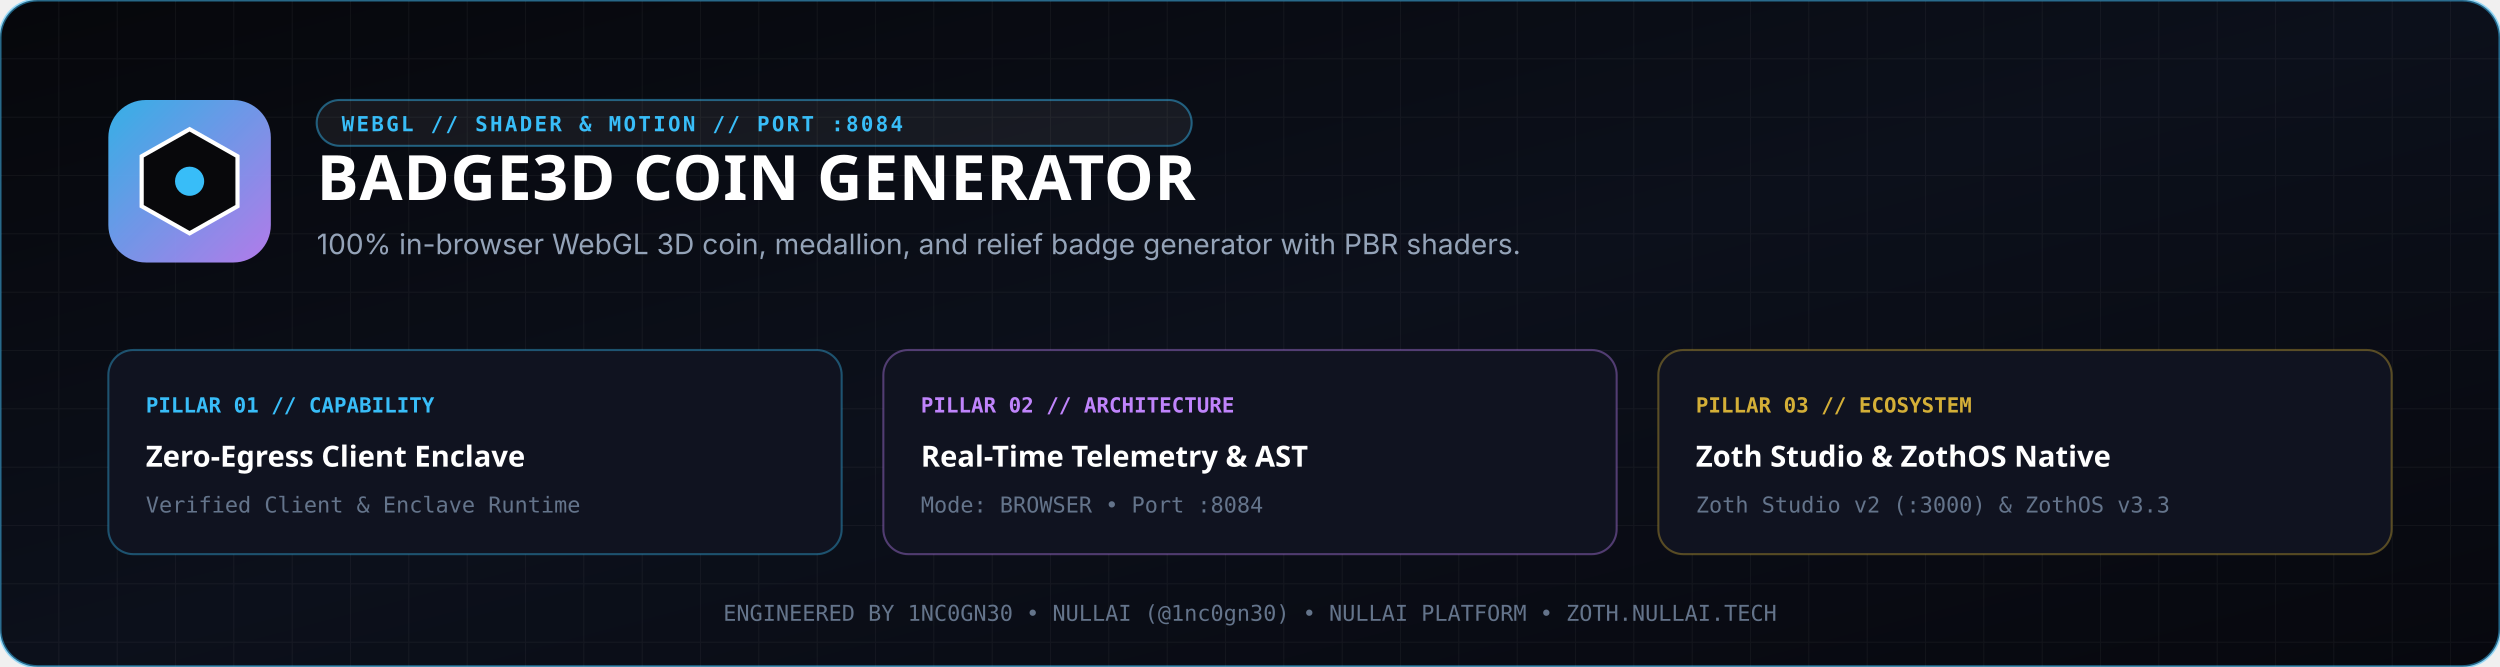
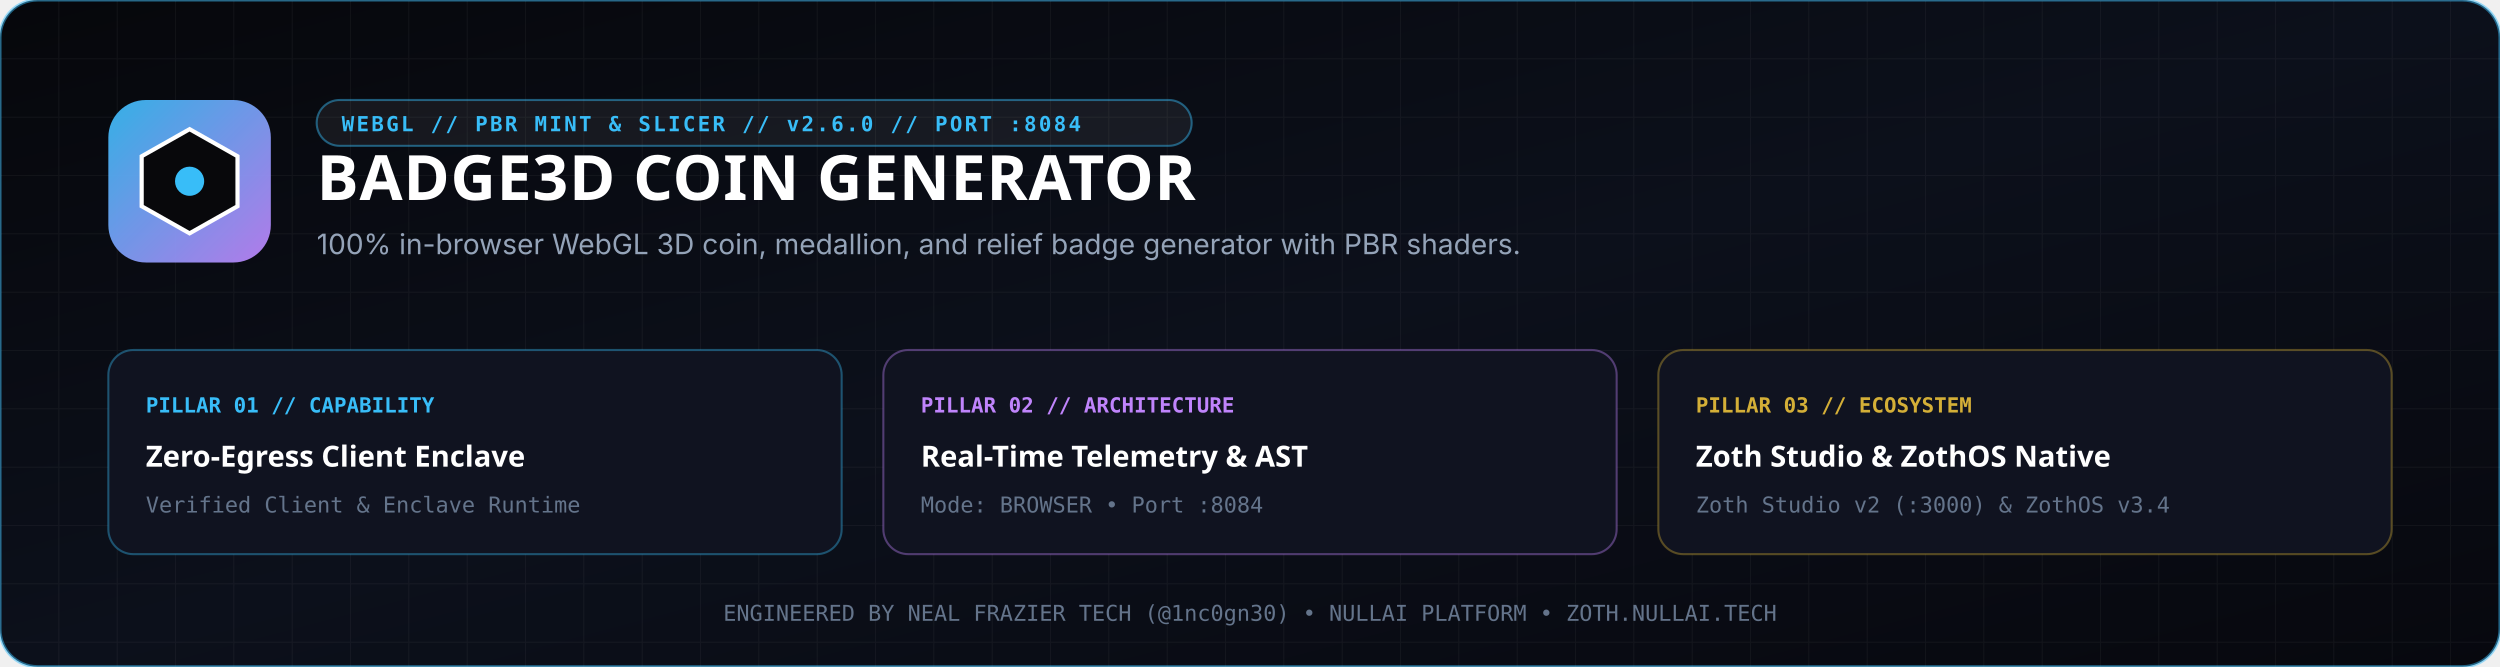
<svg xmlns="http://www.w3.org/2000/svg" viewBox="0 0 1200 320" width="100%" height="100%">
  <defs>
    <linearGradient id="bg" x1="0%" y1="0%" x2="100%" y2="100%">
      <stop offset="0%" stop-color="#06070B" />
      <stop offset="50%" stop-color="#0C101B" />
      <stop offset="100%" stop-color="#07080E" />
    </linearGradient>
    <linearGradient id="accent" x1="0%" y1="0%" x2="100%" y2="100%">
      <stop offset="0%" stop-color="#38BDF8" />
      <stop offset="100%" stop-color="#C084FC" />
    </linearGradient>
    <pattern id="grid" width="28" height="28" patternUnits="userSpaceOnUse">
      <path d="M 28 0 L 0 0 0 28" fill="none" stroke="rgba(255,255,255,0.04)" stroke-width="1" />
    </pattern>
  </defs>
  <rect width="1200" height="320" rx="18" fill="url(#bg)" stroke="#38BDF8" stroke-opacity="0.5" stroke-width="1.5" />
  <rect width="1200" height="320" rx="18" fill="url(#grid)" />
  <g transform="translate(52, 48)">
    <rect width="78" height="78" rx="18" fill="url(#accent)" opacity="0.92" />
    <polygon points="39,14 62,27 62,51 39,64 16,51 16,27" fill="#08080B" stroke="#FFFFFF" stroke-width="2" />
    <circle cx="39" cy="39" r="7" fill="#38BDF8" />
  </g>
  <g transform="translate(152, 62)">
    <rect x="0" y="-14" width="420" height="22" rx="11" fill="rgba(255,255,255,0.06)" stroke="#38BDF8" stroke-opacity="0.45" />
-     <text x="12" y="1" fill="#38BDF8" font-family="JetBrains Mono, monospace" font-size="10" font-weight="700" letter-spacing="1.1">WEBGL // SHADER &amp; MOTION // PORT :8084</text>
+     <text x="12" y="1" fill="#38BDF8" font-family="JetBrains Mono, monospace" font-size="10" font-weight="700" letter-spacing="1.1">WEBGL // PBR MINT &amp; SLICER // v2.6.0 // PORT :8084</text>
    <text x="0" y="34" fill="#FFFFFF" font-family="Syne, Space Grotesk, sans-serif" font-size="30" font-weight="800" letter-spacing="0.4">BADGE3D COIN GENERATOR</text>
    <text x="0" y="60" fill="#94A3B8" font-family="Inter, sans-serif" font-size="13.5">100% in-browser WebGL 3D coin, medallion, and relief badge generator with PBR shaders.</text>
  </g>
  <g transform="translate(52, 168)">
    <rect x="0" y="0" width="352" height="98" rx="12" fill="#101320" stroke="#38BDF8" stroke-opacity="0.38" />
    <text x="18" y="30" fill="#38BDF8" font-family="JetBrains Mono, monospace" font-size="10" font-weight="700">PILLAR 01 // CAPABILITY</text>
    <text x="18" y="56" fill="#FFFFFF" font-family="Space Grotesk, sans-serif" font-size="14" font-weight="700">Zero-Egress Client Enclave</text>
    <text x="18" y="78" fill="#64748B" font-family="JetBrains Mono, monospace" font-size="10.5">Verified Client &amp; Enclave Runtime</text>
    <rect x="372" y="0" width="352" height="98" rx="12" fill="#101320" stroke="#C084FC" stroke-opacity="0.38" />
    <text x="390" y="30" fill="#C084FC" font-family="JetBrains Mono, monospace" font-size="10" font-weight="700">PILLAR 02 // ARCHITECTURE</text>
    <text x="390" y="56" fill="#FFFFFF" font-family="Space Grotesk, sans-serif" font-size="14" font-weight="700">Real-Time Telemetry &amp; AST</text>
    <text x="390" y="78" fill="#64748B" font-family="JetBrains Mono, monospace" font-size="10.5">Mode: BROWSER • Port :8084</text>
    <rect x="744" y="0" width="352" height="98" rx="12" fill="#101320" stroke="#D4AF37" stroke-opacity="0.38" />
    <text x="762" y="30" fill="#D4AF37" font-family="JetBrains Mono, monospace" font-size="10" font-weight="700">PILLAR 03 // ECOSYSTEM</text>
    <text x="762" y="56" fill="#FFFFFF" font-family="Space Grotesk, sans-serif" font-size="14" font-weight="700">Zoth Studio &amp; ZothOS Native</text>
-     <text x="762" y="78" fill="#64748B" font-family="JetBrains Mono, monospace" font-size="10.5">Zoth Studio v2 (:3000) &amp; ZothOS v3.3</text>
+     <text x="762" y="78" fill="#64748B" font-family="JetBrains Mono, monospace" font-size="10.5">Zoth Studio v2 (:3000) &amp; ZothOS v3.4</text>
  </g>
  <text x="600" y="298" text-anchor="middle" fill="#64748B" font-family="JetBrains Mono, monospace" font-size="10.5">
-     ENGINEERED BY 1NC0GN30 • NULLAI (@1nc0gn30)  •  NULLAI PLATFORM  •  ZOTH.NULLAI.TECH
+     ENGINEERED BY NEAL FRAZIER TECH (@1nc0gn30)  •  NULLAI PLATFORM  •  ZOTH.NULLAI.TECH
  </text>
</svg>
